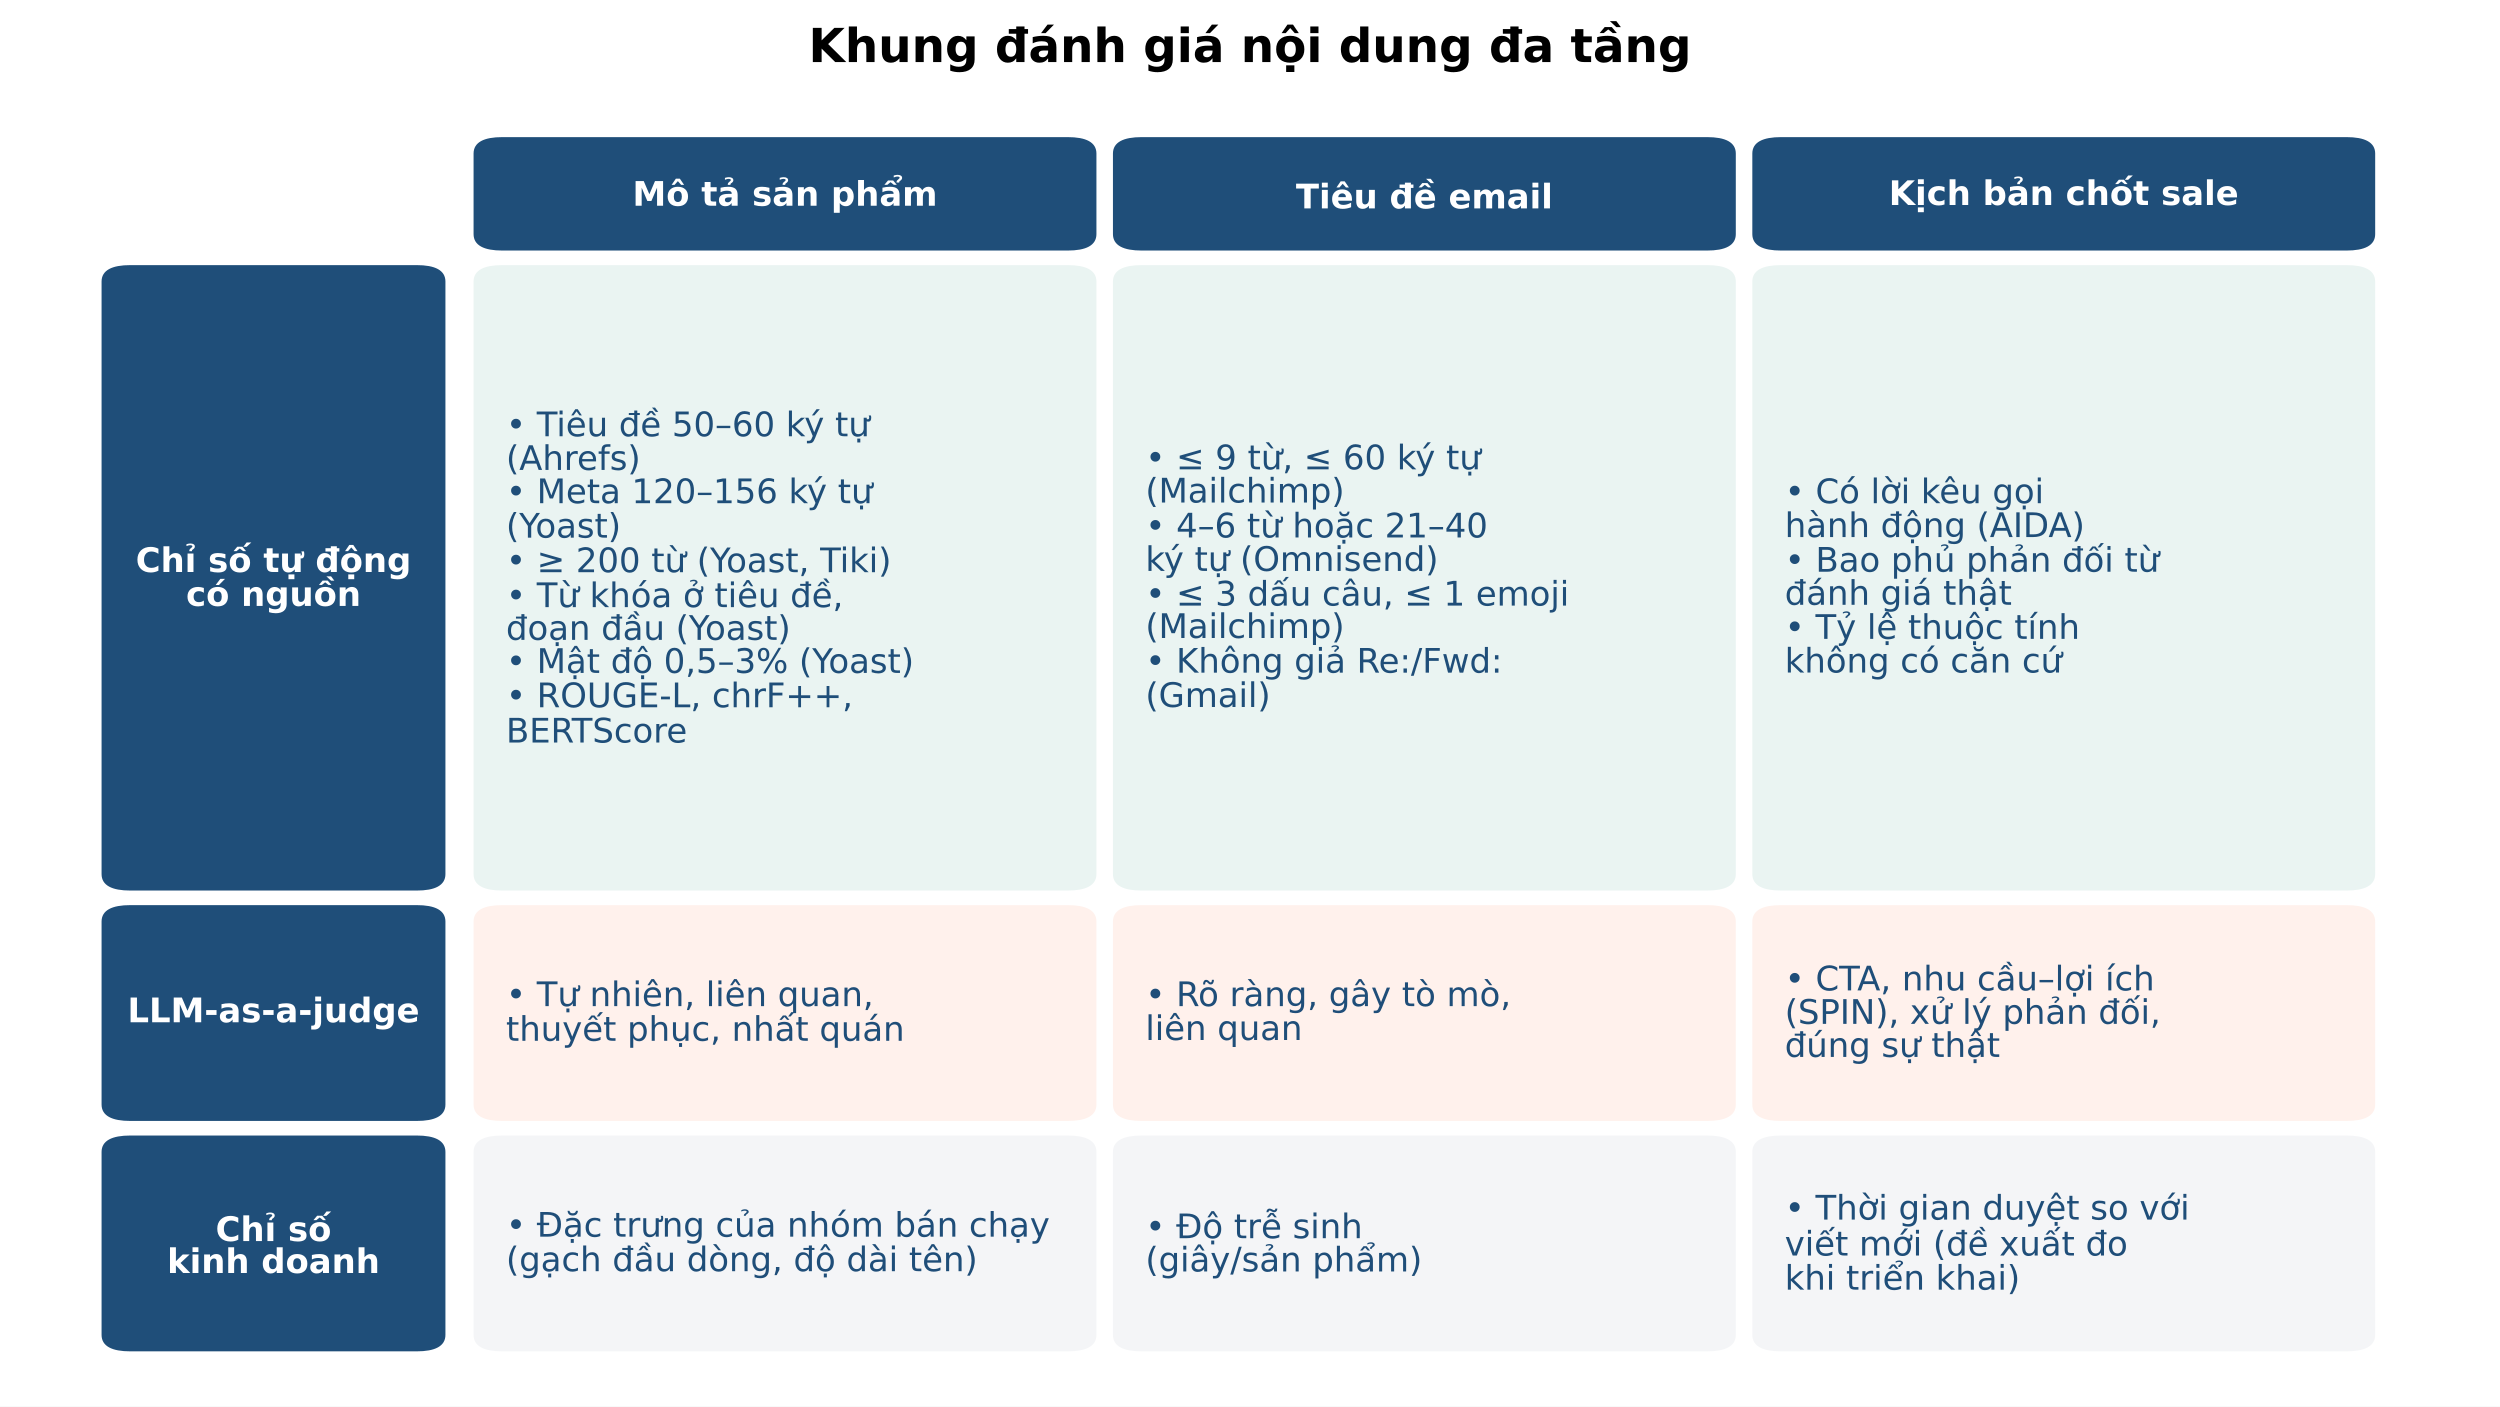
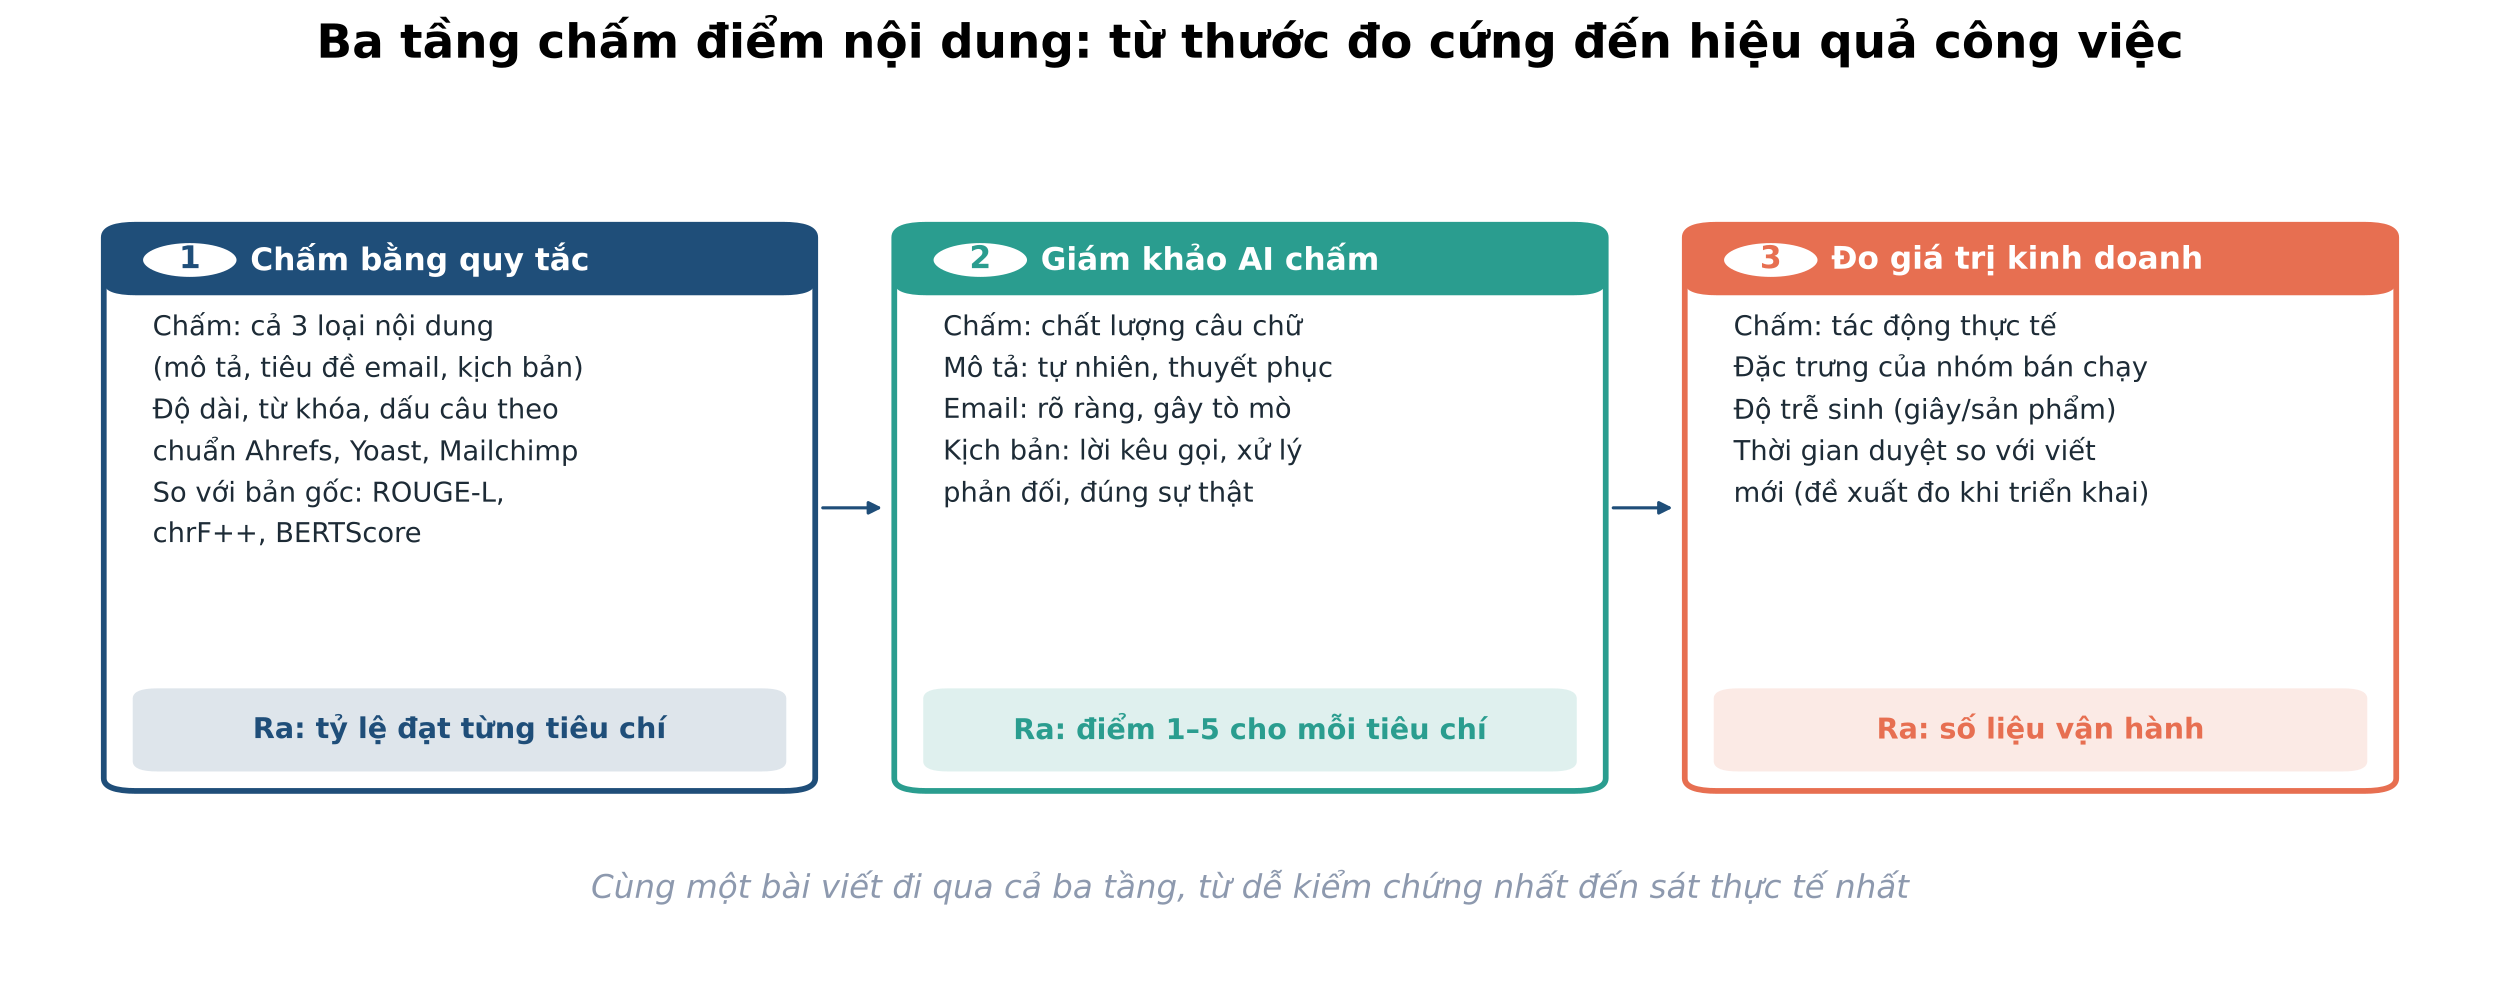
- <svg xmlns="http://www.w3.org/2000/svg" width="959.76pt" height="540pt" viewBox="0 0 959.76 540" version="1.1">
+ <svg xmlns="http://www.w3.org/2000/svg" width="959.76pt" height="381.6pt" viewBox="0 0 959.76 381.6" version="1.1">
  <defs>
    <style type="text/css">*{stroke-linejoin: round; stroke-linecap: butt}</style>
  </defs>
  <g id="figure_1">
    <g id="patch_1">
-       <path d="M 0 540  L 959.76 540  L 959.76 0  L 0 0  z " style="fill: #ffffff" />
+       <path d="M 0 381.6  L 959.76 381.6  L 959.76 0  L 0 0  z " style="fill: #ffffff" />
    </g>
    <g id="axes_1">
      <g id="patch_2">
-         <path d="M 192.917 95.788  L 409.813 95.788  Q 420.524 95.788 420.524 89.891  L 420.524 58.933  Q 420.524 53.036 409.813 53.036  L 192.917 53.036  Q 182.206 53.036 182.206 58.933  L 182.206 89.891  Q 182.206 95.788 192.917 95.788  z " clip-path="url(#pa6c0186bc9)" style="fill: #1f4e79; stroke: #1f4e79; stroke-width: 0.8; stroke-linejoin: miter" />
+         <path d="M 52.336 303.651  L 300.472 303.651  Q 312.968 303.651 312.968 298.789  L 312.968 91.13  Q 312.968 86.268 300.472 86.268  L 52.336 86.268  Q 39.84 86.268 39.84 91.13  L 39.84 298.789  Q 39.84 303.651 52.336 303.651  z " clip-path="url(#pa3e5e5fa5a)" style="fill: #ffffff; stroke: #1f4e79; stroke-width: 2.2; stroke-linejoin: miter" />
      </g>
      <g id="patch_3">
-         <path d="M 438.375 95.788  L 655.271 95.788  Q 665.982 95.788 665.982 89.891  L 665.982 58.933  Q 665.982 53.036 655.271 53.036  L 438.375 53.036  Q 427.664 53.036 427.664 58.933  L 427.664 89.891  Q 427.664 95.788 438.375 95.788  z " clip-path="url(#pa6c0186bc9)" style="fill: #1f4e79; stroke: #1f4e79; stroke-width: 0.8; stroke-linejoin: miter" />
+         <path d="M 52.336 113.354  L 300.472 113.354  Q 312.968 113.354 312.968 108.493  L 312.968 91.13  Q 312.968 86.268 300.472 86.268  L 52.336 86.268  Q 39.84 86.268 39.84 91.13  L 39.84 108.493  Q 39.84 113.354 52.336 113.354  z " clip-path="url(#pa3e5e5fa5a)" style="fill: #1f4e79" />
      </g>
      <g id="patch_4">
-         <path d="M 683.834 95.788  L 900.73 95.788  Q 911.441 95.788 911.441 89.891  L 911.441 58.933  Q 911.441 53.036 900.73 53.036  L 683.834 53.036  Q 673.123 53.036 673.123 58.933  L 673.123 89.891  Q 673.123 95.788 683.834 95.788  z " clip-path="url(#pa6c0186bc9)" style="fill: #1f4e79; stroke: #1f4e79; stroke-width: 0.8; stroke-linejoin: miter" />
+         <path d="M 60.369 295.664  L 292.439 295.664  Q 301.365 295.664 301.365 292.191  L 301.365 268.23  Q 301.365 264.758 292.439 264.758  L 60.369 264.758  Q 51.443 264.758 51.443 268.23  L 51.443 292.191  Q 51.443 295.664 60.369 295.664  z " clip-path="url(#pa3e5e5fa5a)" style="fill: #1f4e79; opacity: 0.15; stroke: #1f4e79; stroke-linejoin: miter" />
      </g>
      <g id="patch_5">
-         <path d="M 50.104 341.488  L 159.891 341.488  Q 170.602 341.488 170.602 335.591  L 170.602 108.073  Q 170.602 102.176 159.891 102.176  L 50.104 102.176  Q 39.393 102.176 39.393 108.073  L 39.393 335.591  Q 39.393 341.488 50.104 341.488  z " clip-path="url(#pa6c0186bc9)" style="fill: #1f4e79; stroke: #1f4e79; stroke-width: 0.8; stroke-linejoin: miter" />
+         <path d="M 315.858 194.959  Q 327.248 194.959 337.297 194.959  " clip-path="url(#pa3e5e5fa5a)" style="fill: none; stroke: #1f4e79; stroke-width: 1.2; stroke-linecap: round" />
+         <path d="M 333.297 192.959  L 337.297 194.959  L 333.297 196.959  z " clip-path="url(#pa3e5e5fa5a)" style="fill: #1f4e79; stroke: #1f4e79; stroke-width: 1.2; stroke-linecap: round" />
      </g>
      <g id="patch_6">
-         <path d="M 50.104 429.94  L 159.891 429.94  Q 170.602 429.94 170.602 424.043  L 170.602 353.773  Q 170.602 347.876 159.891 347.876  L 50.104 347.876  Q 39.393 347.876 39.393 353.773  L 39.393 424.043  Q 39.393 429.94 50.104 429.94  z " clip-path="url(#pa6c0186bc9)" style="fill: #1f4e79; stroke: #1f4e79; stroke-width: 0.8; stroke-linejoin: miter" />
+         <path d="M 355.812 303.651  L 603.948 303.651  Q 616.444 303.651 616.444 298.789  L 616.444 91.13  Q 616.444 86.268 603.948 86.268  L 355.812 86.268  Q 343.316 86.268 343.316 91.13  L 343.316 298.789  Q 343.316 303.651 355.812 303.651  z " clip-path="url(#pa3e5e5fa5a)" style="fill: #ffffff; stroke: #2a9d8f; stroke-width: 2.2; stroke-linejoin: miter" />
      </g>
      <g id="patch_7">
-         <path d="M 50.104 518.392  L 159.891 518.392  Q 170.602 518.392 170.602 512.495  L 170.602 442.225  Q 170.602 436.328 159.891 436.328  L 50.104 436.328  Q 39.393 436.328 39.393 442.225  L 39.393 512.495  Q 39.393 518.392 50.104 518.392  z " clip-path="url(#pa6c0186bc9)" style="fill: #1f4e79; stroke: #1f4e79; stroke-width: 0.8; stroke-linejoin: miter" />
+         <path d="M 355.812 113.354  L 603.948 113.354  Q 616.444 113.354 616.444 108.493  L 616.444 91.13  Q 616.444 86.268 603.948 86.268  L 355.812 86.268  Q 343.316 86.268 343.316 91.13  L 343.316 108.493  Q 343.316 113.354 355.812 113.354  z " clip-path="url(#pa3e5e5fa5a)" style="fill: #2a9d8f" />
      </g>
      <g id="patch_8">
-         <path d="M 192.917 341.488  L 409.813 341.488  Q 420.524 341.488 420.524 335.591  L 420.524 108.073  Q 420.524 102.176 409.813 102.176  L 192.917 102.176  Q 182.206 102.176 182.206 108.073  L 182.206 335.591  Q 182.206 341.488 192.917 341.488  z " clip-path="url(#pa6c0186bc9)" style="fill: #eaf4f2; stroke: #eaf4f2; stroke-width: 0.8; stroke-linejoin: miter" />
+         <path d="M 363.845 295.664  L 595.915 295.664  Q 604.841 295.664 604.841 292.191  L 604.841 268.23  Q 604.841 264.758 595.915 264.758  L 363.845 264.758  Q 354.919 264.758 354.919 268.23  L 354.919 292.191  Q 354.919 295.664 363.845 295.664  z " clip-path="url(#pa3e5e5fa5a)" style="fill: #2a9d8f; opacity: 0.15; stroke: #2a9d8f; stroke-linejoin: miter" />
      </g>
      <g id="patch_9">
-         <path d="M 438.375 341.488  L 655.271 341.488  Q 665.982 341.488 665.982 335.591  L 665.982 108.073  Q 665.982 102.176 655.271 102.176  L 438.375 102.176  Q 427.664 102.176 427.664 108.073  L 427.664 335.591  Q 427.664 341.488 438.375 341.488  z " clip-path="url(#pa6c0186bc9)" style="fill: #eaf4f2; stroke: #eaf4f2; stroke-width: 0.8; stroke-linejoin: miter" />
+         <path d="M 619.334 194.959  Q 630.724 194.959 640.773 194.959  " clip-path="url(#pa3e5e5fa5a)" style="fill: none; stroke: #1f4e79; stroke-width: 1.2; stroke-linecap: round" />
+         <path d="M 636.773 192.959  L 640.773 194.959  L 636.773 196.959  z " clip-path="url(#pa3e5e5fa5a)" style="fill: #1f4e79; stroke: #1f4e79; stroke-width: 1.2; stroke-linecap: round" />
      </g>
      <g id="patch_10">
-         <path d="M 683.834 341.488  L 900.73 341.488  Q 911.441 341.488 911.441 335.591  L 911.441 108.073  Q 911.441 102.176 900.73 102.176  L 683.834 102.176  Q 673.123 102.176 673.123 108.073  L 673.123 335.591  Q 673.123 341.488 683.834 341.488  z " clip-path="url(#pa6c0186bc9)" style="fill: #eaf4f2; stroke: #eaf4f2; stroke-width: 0.8; stroke-linejoin: miter" />
+         <path d="M 659.288 303.651  L 907.424 303.651  Q 919.92 303.651 919.92 298.789  L 919.92 91.13  Q 919.92 86.268 907.424 86.268  L 659.288 86.268  Q 646.792 86.268 646.792 91.13  L 646.792 298.789  Q 646.792 303.651 659.288 303.651  z " clip-path="url(#pa3e5e5fa5a)" style="fill: #ffffff; stroke: #e76f51; stroke-width: 2.2; stroke-linejoin: miter" />
      </g>
      <g id="patch_11">
-         <path d="M 192.917 429.94  L 409.813 429.94  Q 420.524 429.94 420.524 424.043  L 420.524 353.773  Q 420.524 347.876 409.813 347.876  L 192.917 347.876  Q 182.206 347.876 182.206 353.773  L 182.206 424.043  Q 182.206 429.94 192.917 429.94  z " clip-path="url(#pa6c0186bc9)" style="fill: #fff1ec; stroke: #fff1ec; stroke-width: 0.8; stroke-linejoin: miter" />
+         <path d="M 659.288 113.354  L 907.424 113.354  Q 919.92 113.354 919.92 108.493  L 919.92 91.13  Q 919.92 86.268 907.424 86.268  L 659.288 86.268  Q 646.792 86.268 646.792 91.13  L 646.792 108.493  Q 646.792 113.354 659.288 113.354  z " clip-path="url(#pa3e5e5fa5a)" style="fill: #e76f51" />
      </g>
      <g id="patch_12">
-         <path d="M 438.375 429.94  L 655.271 429.94  Q 665.982 429.94 665.982 424.043  L 665.982 353.773  Q 665.982 347.876 655.271 347.876  L 438.375 347.876  Q 427.664 347.876 427.664 353.773  L 427.664 424.043  Q 427.664 429.94 438.375 429.94  z " clip-path="url(#pa6c0186bc9)" style="fill: #fff1ec; stroke: #fff1ec; stroke-width: 0.8; stroke-linejoin: miter" />
+         <path d="M 667.321 295.664  L 899.391 295.664  Q 908.317 295.664 908.317 292.191  L 908.317 268.23  Q 908.317 264.758 899.391 264.758  L 667.321 264.758  Q 658.395 264.758 658.395 268.23  L 658.395 292.191  Q 658.395 295.664 667.321 295.664  z " clip-path="url(#pa3e5e5fa5a)" style="fill: #e76f51; opacity: 0.15; stroke: #e76f51; stroke-linejoin: miter" />
      </g>
      <g id="patch_13">
-         <path d="M 683.834 429.94  L 900.73 429.94  Q 911.441 429.94 911.441 424.043  L 911.441 353.773  Q 911.441 347.876 900.73 347.876  L 683.834 347.876  Q 673.123 347.876 673.123 353.773  L 673.123 424.043  Q 673.123 429.94 683.834 429.94  z " clip-path="url(#pa6c0186bc9)" style="fill: #fff1ec; stroke: #fff1ec; stroke-width: 0.8; stroke-linejoin: miter" />
+         <path d="M 72.865 107.104  C 77.836 107.104 82.604 106.335 86.119 104.968  C 89.634 103.6 91.609 101.745 91.609 99.811  C 91.609 97.877 89.634 96.022 86.119 94.655  C 82.604 93.287 77.836 92.519 72.865 92.519  C 67.894 92.519 63.126 93.287 59.611 94.655  C 56.096 96.022 54.121 97.877 54.121 99.811  C 54.121 101.745 56.096 103.6 59.611 104.968  C 63.126 106.335 67.894 107.104 72.865 107.104  z " clip-path="url(#pa3e5e5fa5a)" style="fill: #ffffff; stroke: #1f4e79; stroke-width: 1.6; stroke-linejoin: miter" />
+       </g>
+       <g id="text_1">
+         <text style="font-weight: 700; font-size: 12px; font-family: 'DejaVu Sans'; text-anchor: start; fill: #ffffff" x="96.072" y="103.731" transform="rotate(-0 96.07198 103.7315)">Chấm bằng quy tắc</text>
+       </g>
+       <g id="text_2">
+         <text style="font-size: 10.5px; font-family: 'DejaVu Sans'; text-anchor: start; fill: #1d2b36" x="58.584" y="128.69" transform="rotate(-0 58.58375 128.6898)">Chấm: cả 3 loại nội dung</text>
+       </g>
+       <g id="text_3">
+         <text style="font-size: 10.5px; font-family: 'DejaVu Sans'; text-anchor: start; fill: #1d2b36" x="58.584" y="144.666" transform="rotate(-0 58.58375 144.6661)">(mô tả, tiêu đề email, kịch bản)</text>
+       </g>
+       <g id="text_4">
+         <text style="font-size: 10.5px; font-family: 'DejaVu Sans'; text-anchor: start; fill: #1d2b36" x="58.584" y="160.637" transform="rotate(-0 58.58375 160.6374)">Độ dài, từ khóa, dấu câu theo</text>
+       </g>
+       <g id="text_5">
+         <text style="font-size: 10.5px; font-family: 'DejaVu Sans'; text-anchor: start; fill: #1d2b36" x="58.584" y="176.695" transform="rotate(-0 58.58375 176.6948)">chuẩn Ahrefs, Yoast, Mailchimp</text>
+       </g>
+       <g id="text_6">
+         <text style="font-size: 10.5px; font-family: 'DejaVu Sans'; text-anchor: start; fill: #1d2b36" x="58.584" y="192.585" transform="rotate(-0 58.58375 192.5849)">So với bản gốc: ROUGE-L,</text>
+       </g>
+       <g id="text_7">
+         <text style="font-size: 10.5px; font-family: 'DejaVu Sans'; text-anchor: start; fill: #1d2b36" x="58.584" y="208.105" transform="rotate(-0 58.58375 208.1051)">chrF++, BERTScore</text>
+       </g>
+       <g id="text_8">
+         <text style="font-weight: 700; font-size: 11px; font-family: 'DejaVu Sans'; text-anchor: middle; fill: #1f4e79" x="176.404" y="283.354" transform="rotate(-0 176.4039 283.3539)">Ra: tỷ lệ đạt từng tiêu chí</text>
      </g>
      <g id="patch_14">
-         <path d="M 192.917 518.392  L 409.813 518.392  Q 420.524 518.392 420.524 512.495  L 420.524 442.225  Q 420.524 436.328 409.813 436.328  L 192.917 436.328  Q 182.206 436.328 182.206 442.225  L 182.206 512.495  Q 182.206 518.392 192.917 518.392  z " clip-path="url(#pa6c0186bc9)" style="fill: #f4f5f7; stroke: #f4f5f7; stroke-width: 0.8; stroke-linejoin: miter" />
+         <path d="M 376.341 107.104  C 381.312 107.104 386.08 106.335 389.595 104.968  C 393.11 103.6 395.085 101.745 395.085 99.811  C 395.085 97.877 393.11 96.022 389.595 94.655  C 386.08 93.287 381.312 92.519 376.341 92.519  C 371.37 92.519 366.602 93.287 363.087 94.655  C 359.572 96.022 357.597 97.877 357.597 99.811  C 357.597 101.745 359.572 103.6 363.087 104.968  C 366.602 106.335 371.37 107.104 376.341 107.104  z " clip-path="url(#pa3e5e5fa5a)" style="fill: #ffffff; stroke: #2a9d8f; stroke-width: 1.6; stroke-linejoin: miter" />
+       </g>
+       <g id="text_9">
+         <text style="font-weight: 700; font-size: 12px; font-family: 'DejaVu Sans'; text-anchor: start; fill: #ffffff" x="399.548" y="103.605" transform="rotate(-0 399.5481 103.6049)">Giám khảo AI chấm</text>
+       </g>
+       <g id="text_10">
+         <text style="font-size: 10.5px; font-family: 'DejaVu Sans'; text-anchor: start; fill: #1d2b36" x="362.06" y="128.69" transform="rotate(-0 362.0599 128.6898)">Chấm: chất lượng câu chữ</text>
+       </g>
+       <g id="text_11">
+         <text style="font-size: 10.5px; font-family: 'DejaVu Sans'; text-anchor: start; fill: #1d2b36" x="362.06" y="144.664" transform="rotate(-0 362.0599 144.6636)">Mô tả: tự nhiên, thuyết phục</text>
+       </g>
+       <g id="text_12">
+         <text style="font-size: 10.5px; font-family: 'DejaVu Sans'; text-anchor: start; fill: #1d2b36" x="362.06" y="160.394" transform="rotate(-0 362.0599 160.3937)">Email: rõ ràng, gây tò mò</text>
+       </g>
+       <g id="text_13">
+         <text style="font-size: 10.5px; font-family: 'DejaVu Sans'; text-anchor: start; fill: #1d2b36" x="362.06" y="176.421" transform="rotate(-0 362.0599 176.4208)">Kịch bản: lời kêu gọi, xử lý</text>
+       </g>
+       <g id="text_14">
+         <text style="font-size: 10.5px; font-family: 'DejaVu Sans'; text-anchor: start; fill: #1d2b36" x="362.06" y="192.585" transform="rotate(-0 362.0599 192.5849)">phản đối, đúng sự thật</text>
+       </g>
+       <g id="text_15">
+         <text style="font-weight: 700; font-size: 11px; font-family: 'DejaVu Sans'; text-anchor: middle; fill: #2a9d8f" x="479.88" y="283.729" transform="rotate(-0 479.88 283.7295)">Ra: điểm 1–5 cho mỗi tiêu chí</text>
      </g>
      <g id="patch_15">
-         <path d="M 438.375 518.392  L 655.271 518.392  Q 665.982 518.392 665.982 512.495  L 665.982 442.225  Q 665.982 436.328 655.271 436.328  L 438.375 436.328  Q 427.664 436.328 427.664 442.225  L 427.664 512.495  Q 427.664 518.392 438.375 518.392  z " clip-path="url(#pa6c0186bc9)" style="fill: #f4f5f7; stroke: #f4f5f7; stroke-width: 0.8; stroke-linejoin: miter" />
+         <path d="M 679.817 107.104  C 684.788 107.104 689.556 106.335 693.071 104.968  C 696.586 103.6 698.561 101.745 698.561 99.811  C 698.561 97.877 696.586 96.022 693.071 94.655  C 689.556 93.287 684.788 92.519 679.817 92.519  C 674.846 92.519 670.078 93.287 666.563 94.655  C 663.048 96.022 661.073 97.877 661.073 99.811  C 661.073 101.745 663.048 103.6 666.563 104.968  C 670.078 106.335 674.846 107.104 679.817 107.104  z " clip-path="url(#pa3e5e5fa5a)" style="fill: #ffffff; stroke: #e76f51; stroke-width: 1.6; stroke-linejoin: miter" />
      </g>
-       <g id="patch_16">
-         <path d="M 683.834 518.392  L 900.73 518.392  Q 911.441 518.392 911.441 512.495  L 911.441 442.225  Q 911.441 436.328 900.73 436.328  L 683.834 436.328  Q 673.123 436.328 673.123 442.225  L 673.123 512.495  Q 673.123 518.392 683.834 518.392  z " clip-path="url(#pa6c0186bc9)" style="fill: #f4f5f7; stroke: #f4f5f7; stroke-width: 0.8; stroke-linejoin: miter" />
+       <g id="text_16">
+         <text style="font-weight: 700; font-size: 12px; font-family: 'DejaVu Sans'; text-anchor: start; fill: #ffffff" x="703.024" y="103.169" transform="rotate(-0 703.0242 103.169)">Đo giá trị kinh doanh</text>
      </g>
-       <g id="text_1">
-         <text style="font-weight: 700; font-size: 13px; font-family: 'DejaVu Sans'; text-anchor: middle; fill: #ffffff" x="301.365" y="78.985" transform="rotate(-0 301.3646 78.98536)">Mô tả sản phẩm</text>
+       <g id="text_17">
+         <text style="font-size: 10.5px; font-family: 'DejaVu Sans'; text-anchor: start; fill: #1d2b36" x="665.536" y="128.69" transform="rotate(-0 665.536 128.6898)">Chấm: tác động thực tế</text>
      </g>
-       <g id="text_2">
-         <text style="font-weight: 700; font-size: 13px; font-family: 'DejaVu Sans'; text-anchor: middle; fill: #ffffff" x="546.823" y="79.998" transform="rotate(-0 546.8233 79.99794)">Tiêu đề email</text>
+       <g id="text_18">
+         <text style="font-size: 10.5px; font-family: 'DejaVu Sans'; text-anchor: start; fill: #1d2b36" x="665.536" y="144.473" transform="rotate(-0 665.536 144.4733)">Đặc trưng của nhóm bán chạy</text>
      </g>
-       <g id="text_3">
-         <text style="font-weight: 700; font-size: 13px; font-family: 'DejaVu Sans'; text-anchor: middle; fill: #ffffff" x="792.282" y="78.703" transform="rotate(-0 792.2819 78.70302)">Kịch bản chốt sale</text>
+       <g id="text_19">
+         <text style="font-size: 10.5px; font-family: 'DejaVu Sans'; text-anchor: start; fill: #1d2b36" x="665.536" y="160.788" transform="rotate(-0 665.536 160.7883)">Độ trễ sinh (giây/sản phẩm)</text>
      </g>
-       <g id="text_4">
-         <text style="font-weight: 700; font-size: 13px; font-family: 'DejaVu Sans'; fill: #ffffff" transform="translate(52.1172 219.6007)">Chỉ số tự động</text>
-         <text style="font-weight: 700; font-size: 13px; font-family: 'DejaVu Sans'; fill: #ffffff" transform="translate(71.4161 232.6078)">có nguồn</text>
+       <g id="text_20">
+         <text style="font-size: 10.5px; font-family: 'DejaVu Sans'; text-anchor: start; fill: #1d2b36" x="665.536" y="176.611" transform="rotate(-0 665.536 176.6112)">Thời gian duyệt so với viết</text>
      </g>
-       <g id="text_5">
-         <text style="font-weight: 700; font-size: 13px; font-family: 'DejaVu Sans'; text-anchor: middle; fill: #ffffff" x="104.998" y="392.444" transform="rotate(-0 104.9977 392.4444)">LLM-as-a-judge</text>
+       <g id="text_21">
+         <text style="font-size: 10.5px; font-family: 'DejaVu Sans'; text-anchor: start; fill: #1d2b36" x="665.536" y="192.669" transform="rotate(-0 665.536 192.6686)">mới (đề xuất đo khi triển khai)</text>
      </g>
-       <g id="text_6">
-         <text style="font-weight: 700; font-size: 13px; font-family: 'DejaVu Sans'; fill: #ffffff" transform="translate(82.77485 476.4388)">Chỉ số</text>
-         <text style="font-weight: 700; font-size: 13px; font-family: 'DejaVu Sans'; fill: #ffffff" transform="translate(64.17064 488.7066)">kinh doanh</text>
+       <g id="text_22">
+         <text style="font-weight: 700; font-size: 11px; font-family: 'DejaVu Sans'; text-anchor: middle; fill: #e76f51" x="783.356" y="283.515" transform="rotate(-0 783.3561 283.5146)">Ra: số liệu vận hành</text>
      </g>
-       <g id="text_7">
-         <text style="font-size: 13px; font-family: 'DejaVu Sans'; fill: #1f4e79" transform="translate(194.2554 167.4839)">• Tiêu đề 50–60 ký tự</text>
-         <text style="font-size: 13px; font-family: 'DejaVu Sans'; fill: #1f4e79" transform="translate(194.2554 180.4138)">(Ahrefs)</text>
-         <text style="font-size: 13px; font-family: 'DejaVu Sans'; fill: #1f4e79" transform="translate(194.2554 193.1792)">• Meta 120–156 ký tự</text>
-         <text style="font-size: 13px; font-family: 'DejaVu Sans'; fill: #1f4e79" transform="translate(194.2554 206.4067)">(Yoast)</text>
-         <text style="font-size: 13px; font-family: 'DejaVu Sans'; fill: #1f4e79" transform="translate(194.2554 219.6738)">• ≥ 200 từ (Yoast, Tiki)</text>
-         <text style="font-size: 13px; font-family: 'DejaVu Sans'; fill: #1f4e79" transform="translate(194.2554 233.08)">• Từ khóa ở tiêu đề,</text>
-         <text style="font-size: 13px; font-family: 'DejaVu Sans'; fill: #1f4e79" transform="translate(194.2554 245.6454)">đoạn đầu (Yoast)</text>
-         <text style="font-size: 13px; font-family: 'DejaVu Sans'; fill: #1f4e79" transform="translate(194.2554 258.3407)">• Mật độ 0,5–3% (Yoast)</text>
-         <text style="font-size: 13px; font-family: 'DejaVu Sans'; fill: #1f4e79" transform="translate(194.2554 271.5154)">• ROUGE-L, chrF++,</text>
-         <text style="font-size: 13px; font-family: 'DejaVu Sans'; fill: #1f4e79" transform="translate(194.2554 285.0638)">BERTScore</text>
+       <g id="text_23">
+         <text style="font-style: italic; font-size: 12.5px; font-family: 'DejaVu Sans'; text-anchor: middle; fill: #8d99ae" x="479.88" y="344.701" transform="rotate(-0 479.88 344.701)">Cùng một bài viết đi qua cả ba tầng, từ dễ kiểm chứng nhất đến sát thực tế nhất</text>
      </g>
-       <g id="text_8">
-         <text style="font-size: 13px; font-family: 'DejaVu Sans'; fill: #1f4e79" transform="translate(439.714 180.1792)">• ≤ 9 từ, ≤ 60 ký tự</text>
-         <text style="font-size: 13px; font-family: 'DejaVu Sans'; fill: #1f4e79" transform="translate(439.714 192.9192)">(Mailchimp)</text>
-         <text style="font-size: 13px; font-family: 'DejaVu Sans'; fill: #1f4e79" transform="translate(439.714 206.3407)">• 4–6 từ hoặc 21–40</text>
-         <text style="font-size: 13px; font-family: 'DejaVu Sans'; fill: #1f4e79" transform="translate(439.714 219.1792)">ký tự (Omnisend)</text>
-         <text style="font-size: 13px; font-family: 'DejaVu Sans'; fill: #1f4e79" transform="translate(439.714 232.4808)">• ≤ 3 dấu câu, ≤ 1 emoji</text>
-         <text style="font-size: 13px; font-family: 'DejaVu Sans'; fill: #1f4e79" transform="translate(439.714 244.9192)">(Mailchimp)</text>
-         <text style="font-size: 13px; font-family: 'DejaVu Sans'; fill: #1f4e79" transform="translate(439.714 258.2452)">• Không giả Re:/Fwd:</text>
-         <text style="font-size: 13px; font-family: 'DejaVu Sans'; fill: #1f4e79" transform="translate(439.714 271.4138)">(Gmail)</text>
+       <g id="text_24">
+         <text style="font-weight: 700; font-size: 12px; font-family: 'DejaVu Sans'; text-anchor: middle; fill: #1f4e79" x="72.865" y="102.928" transform="rotate(-0 72.86498 102.9285)">1</text>
      </g>
-       <g id="text_9">
-         <text style="font-size: 13px; font-family: 'DejaVu Sans'; fill: #1f4e79" transform="translate(685.1727 193.1792)">• Có lời kêu gọi</text>
-         <text style="font-size: 13px; font-family: 'DejaVu Sans'; fill: #1f4e79" transform="translate(685.1727 206.1792)">hành động (AIDA)</text>
-         <text style="font-size: 13px; font-family: 'DejaVu Sans'; fill: #1f4e79" transform="translate(685.1727 219.4808)">• Bao phủ phản đối từ</text>
-         <text style="font-size: 13px; font-family: 'DejaVu Sans'; fill: #1f4e79" transform="translate(685.1727 232.1792)">đánh giá thật</text>
-         <text style="font-size: 13px; font-family: 'DejaVu Sans'; fill: #1f4e79" transform="translate(685.1727 245.2675)">• Tỷ lệ thuộc tính</text>
-         <text style="font-size: 13px; font-family: 'DejaVu Sans'; fill: #1f4e79" transform="translate(685.1727 258.1792)">không có căn cứ</text>
+       <g id="text_25">
+         <text style="font-weight: 700; font-size: 12px; font-family: 'DejaVu Sans'; text-anchor: middle; fill: #2a9d8f" x="376.341" y="102.928" transform="rotate(-0 376.3411 102.9285)">2</text>
      </g>
-       <g id="text_10">
-         <text style="font-size: 13px; font-family: 'DejaVu Sans'; fill: #1f4e79" transform="translate(194.2554 386.2552)">• Tự nhiên, liên quan,</text>
-         <text style="font-size: 13px; font-family: 'DejaVu Sans'; fill: #1f4e79" transform="translate(194.2554 399.5568)">thuyết phục, nhất quán</text>
-       </g>
-       <g id="text_11">
-         <text style="font-size: 13px; font-family: 'DejaVu Sans'; fill: #1f4e79" transform="translate(439.714 386.2552)">• Rõ ràng, gây tò mò,</text>
-         <text style="font-size: 13px; font-family: 'DejaVu Sans'; fill: #1f4e79" transform="translate(439.714 399.2552)">liên quan</text>
-       </g>
-       <g id="text_12">
-         <text style="font-size: 13px; font-family: 'DejaVu Sans'; fill: #1f4e79" transform="translate(685.1727 380.2214)">• CTA, nhu cầu–lợi ích</text>
-         <text style="font-size: 13px; font-family: 'DejaVu Sans'; fill: #1f4e79" transform="translate(685.1727 393.0568)">(SPIN), xử lý phản đối,</text>
-         <text style="font-size: 13px; font-family: 'DejaVu Sans'; fill: #1f4e79" transform="translate(685.1727 405.7552)">đúng sự thật</text>
-       </g>
-       <g id="text_13">
-         <text style="font-size: 13px; font-family: 'DejaVu Sans'; fill: #1f4e79" transform="translate(194.2554 474.7732)">• Đặc trưng của nhóm bán chạy</text>
-         <text style="font-size: 13px; font-family: 'DejaVu Sans'; fill: #1f4e79" transform="translate(194.2554 488.0119)">(gạch đầu dòng, độ dài tên)</text>
-       </g>
-       <g id="text_14">
-         <text style="font-size: 13px; font-family: 'DejaVu Sans'; fill: #1f4e79" transform="translate(439.714 475.3572)">• Độ trễ sinh</text>
-         <text style="font-size: 13px; font-family: 'DejaVu Sans'; fill: #1f4e79" transform="translate(439.714 488.1124)">(giây/sản phẩm)</text>
-       </g>
-       <g id="text_15">
-         <text style="font-size: 13px; font-family: 'DejaVu Sans'; fill: #1f4e79" transform="translate(685.1727 468.2072)">• Thời gian duyệt so với</text>
-         <text style="font-size: 13px; font-family: 'DejaVu Sans'; fill: #1f4e79" transform="translate(685.1727 482.0065)">viết mới (đề xuất đo</text>
-         <text style="font-size: 13px; font-family: 'DejaVu Sans'; fill: #1f4e79" transform="translate(685.1727 495.107)">khi triển khai)</text>
+       <g id="text_26">
+         <text style="font-weight: 700; font-size: 12px; font-family: 'DejaVu Sans'; text-anchor: middle; fill: #e76f51" x="679.817" y="102.928" transform="rotate(-0 679.8172 102.9285)">3</text>
      </g>
    </g>
-     <g id="text_16">
-       <text style="font-weight: 700; font-size: 18px; font-family: 'DejaVu Sans'; text-anchor: middle" x="479.88" y="23.825" transform="rotate(-0 479.88 23.82469)">Khung đánh giá nội dung đa tầng</text>
+     <g id="text_27">
+       <text style="font-weight: 700; font-size: 18px; font-family: 'DejaVu Sans'; text-anchor: middle" x="479.88" y="22.132" transform="rotate(-0 479.88 22.13212)">Ba tầng chấm điểm nội dung: từ thước đo cứng đến hiệu quả công việc</text>
    </g>
  </g>
  <defs>
-     <clipPath id="pa6c0186bc9">
-       <rect x="33.592" y="35.1" width="892.577" height="491.4" />
+     <clipPath id="pa3e5e5fa5a">
+       <rect x="33.592" y="24.804" width="892.577" height="347.256" />
    </clipPath>
  </defs>
</svg>
